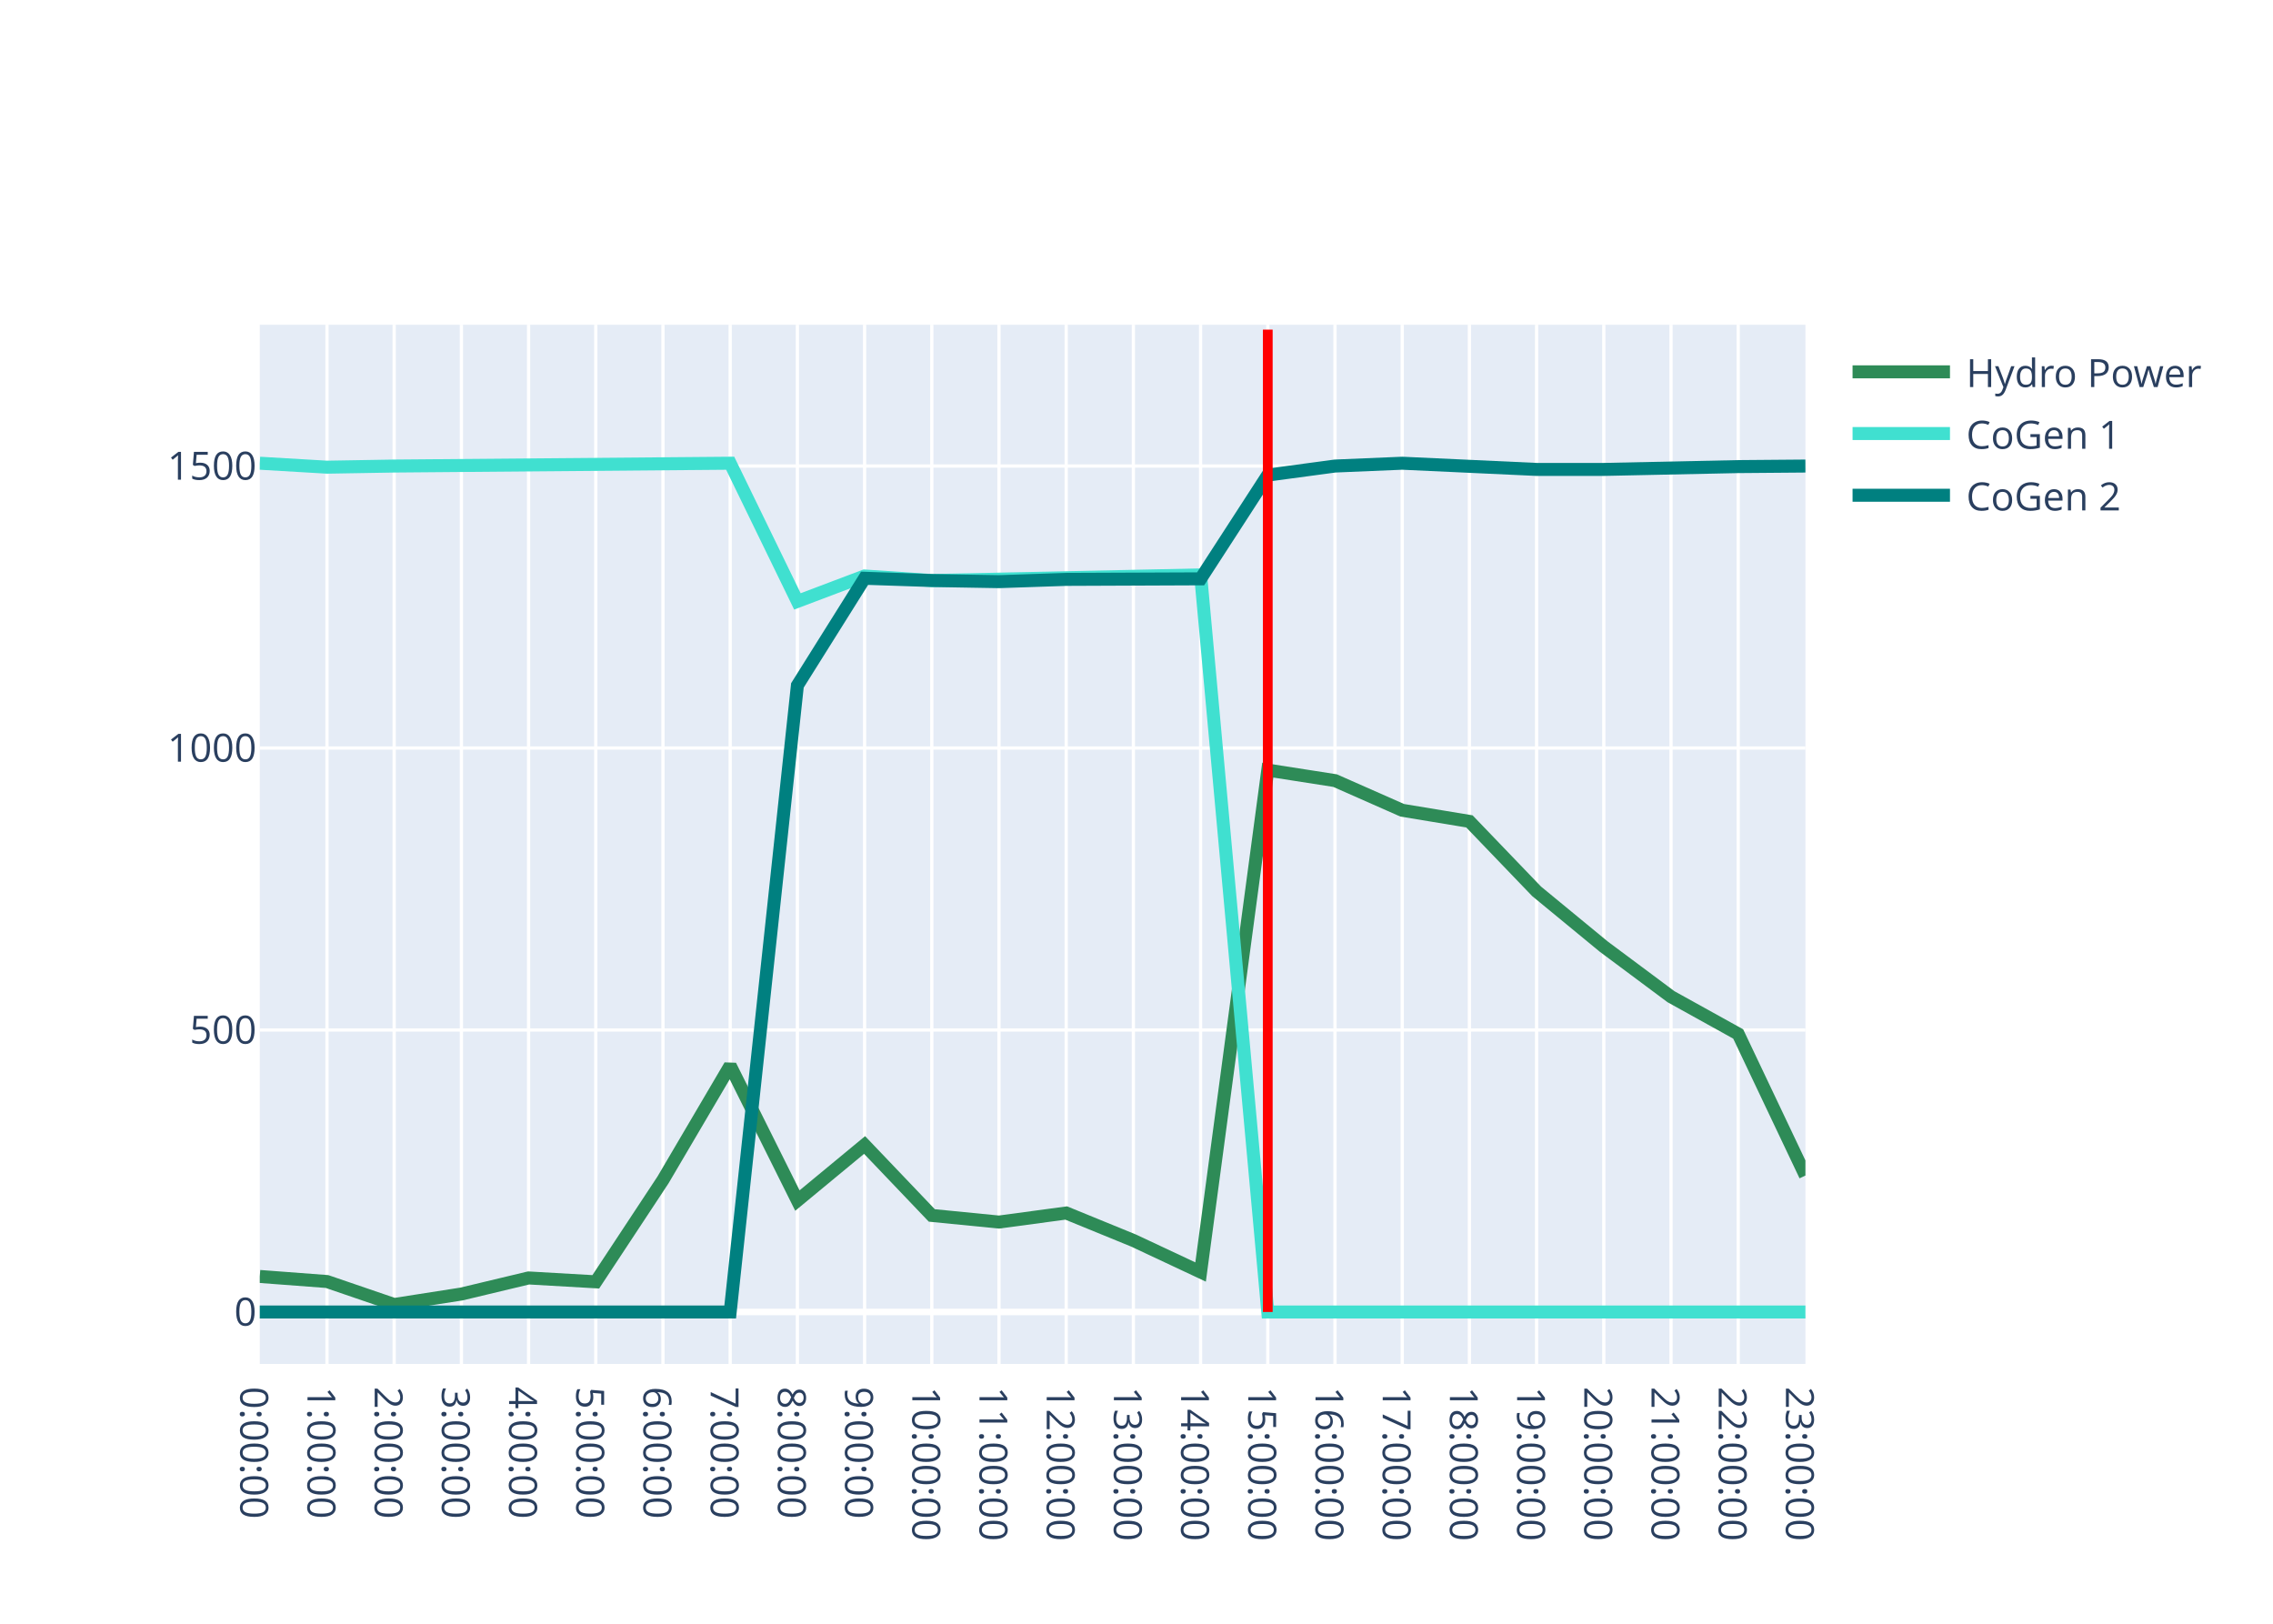
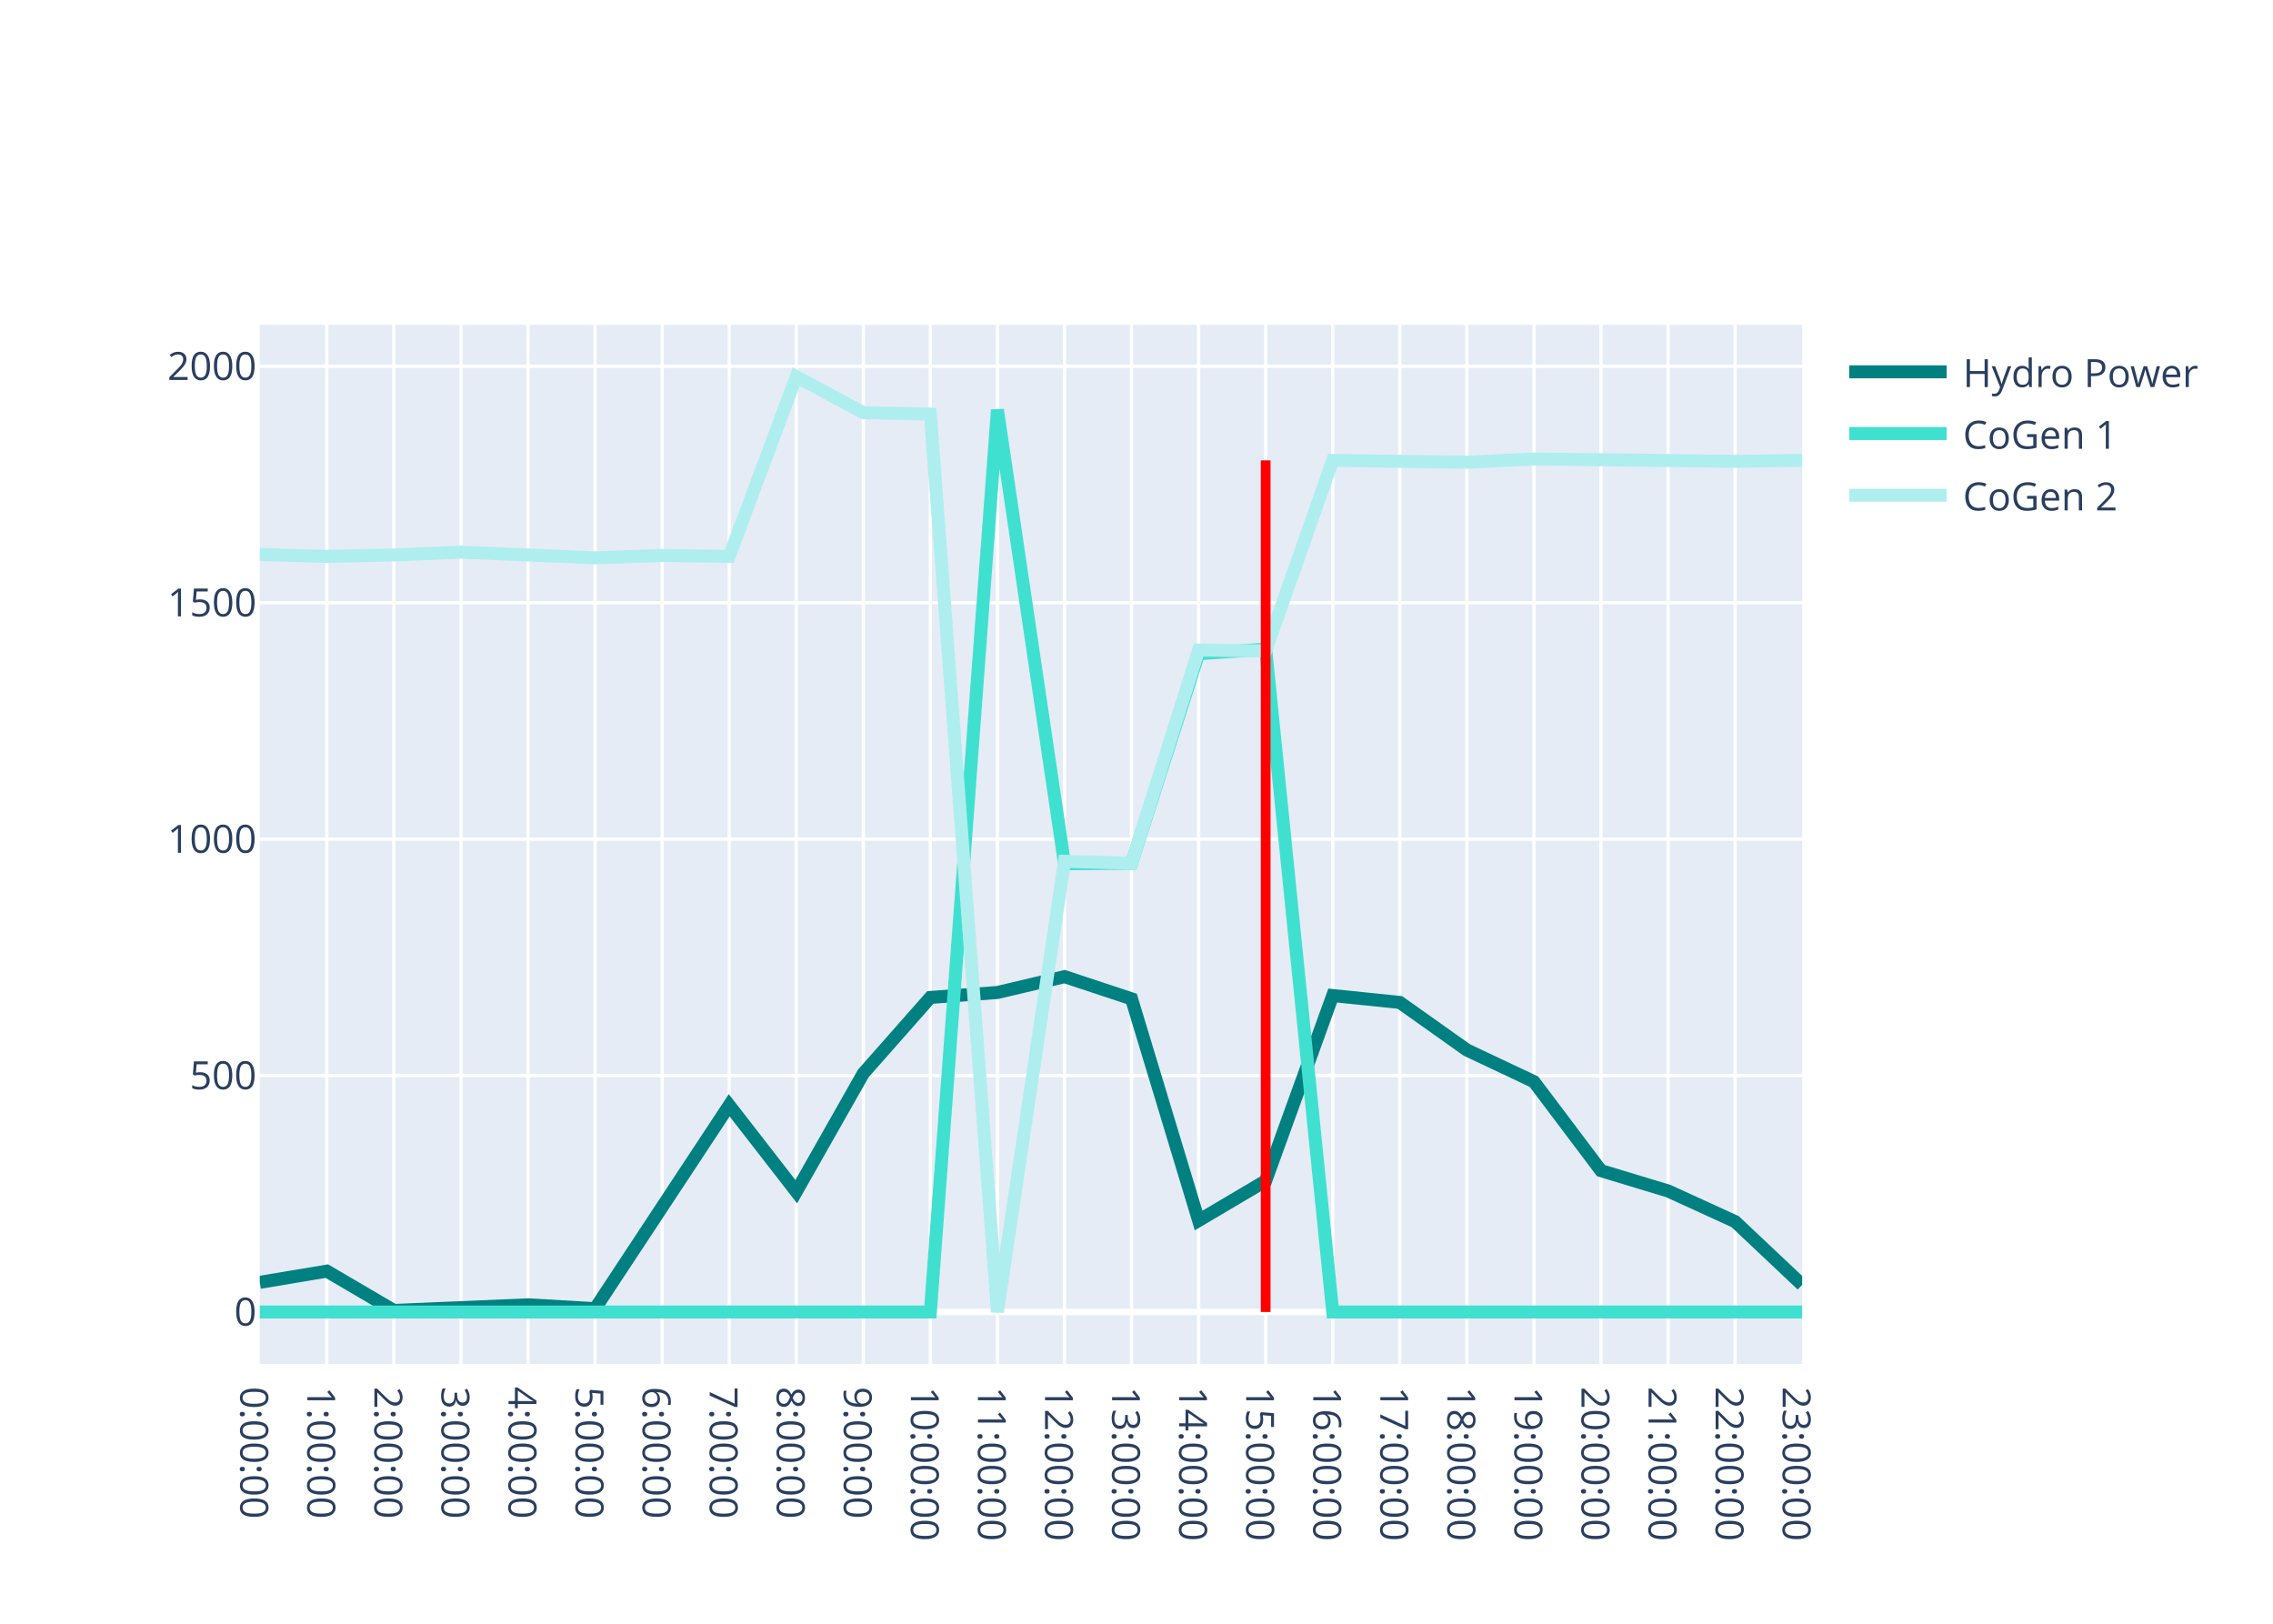
<svg xmlns="http://www.w3.org/2000/svg" class="main-svg" width="700" height="500" viewBox="0 0 700 500">
  <rect x="0" y="0" width="700" height="500" style="fill: rgb(255, 255, 255); fill-opacity: 1;" />
-   <defs id="defs-941f89">
+   <defs id="defs-ff3cdd">
    <g class="clips">
-       <clipPath id="clip941f89xyplot" class="plotclip">
-         <rect width="476" height="320" />
-       </clipPath>
-       <clipPath class="axesclip" id="clip941f89x">
-         <rect x="80" y="0" width="476" height="500" />
-       </clipPath>
-       <clipPath class="axesclip" id="clip941f89y">
+       <clipPath id="clipff3cddxyplot" class="plotclip">
+         <rect width="475" height="320" />
+       </clipPath>
+       <clipPath class="axesclip" id="clipff3cddx">
+         <rect x="80" y="0" width="475" height="500" />
+       </clipPath>
+       <clipPath class="axesclip" id="clipff3cddy">
        <rect x="0" y="100" width="700" height="320" />
      </clipPath>
-       <clipPath class="axesclip" id="clip941f89xy">
-         <rect x="80" y="100" width="476" height="320" />
+       <clipPath class="axesclip" id="clipff3cddxy">
+         <rect x="80" y="100" width="475" height="320" />
      </clipPath>
    </g>
    <g class="gradients" />
  </defs>
  <g class="bglayer">
-     <rect class="bg" x="80" y="100" width="476" height="320" style="fill: rgb(229, 236, 246); fill-opacity: 1; stroke-width: 0;" />
+     <rect class="bg" x="80" y="100" width="475" height="320" style="fill: rgb(229, 236, 246); fill-opacity: 1; stroke-width: 0;" />
  </g>
  <g class="layer-below">
    <g class="imagelayer" />
    <g class="shapelayer" />
  </g>
  <g class="cartesianlayer">
    <g class="subplot xy">
      <g class="layer-subplot">
        <g class="shapelayer" />
        <g class="imagelayer" />
      </g>
      <g class="gridlayer">
        <g class="x">
-           <path class="xgrid crisp" transform="translate(100.7,0)" d="M0,100v320" style="stroke: rgb(255, 255, 255); stroke-opacity: 1; stroke-width: 1px;" />
-           <path class="xgrid crisp" transform="translate(121.39,0)" d="M0,100v320" style="stroke: rgb(255, 255, 255); stroke-opacity: 1; stroke-width: 1px;" />
-           <path class="xgrid crisp" transform="translate(142.09,0)" d="M0,100v320" style="stroke: rgb(255, 255, 255); stroke-opacity: 1; stroke-width: 1px;" />
-           <path class="xgrid crisp" transform="translate(162.78,0)" d="M0,100v320" style="stroke: rgb(255, 255, 255); stroke-opacity: 1; stroke-width: 1px;" />
-           <path class="xgrid crisp" transform="translate(183.48,0)" d="M0,100v320" style="stroke: rgb(255, 255, 255); stroke-opacity: 1; stroke-width: 1px;" />
-           <path class="xgrid crisp" transform="translate(204.17,0)" d="M0,100v320" style="stroke: rgb(255, 255, 255); stroke-opacity: 1; stroke-width: 1px;" />
-           <path class="xgrid crisp" transform="translate(224.87,0)" d="M0,100v320" style="stroke: rgb(255, 255, 255); stroke-opacity: 1; stroke-width: 1px;" />
-           <path class="xgrid crisp" transform="translate(245.57,0)" d="M0,100v320" style="stroke: rgb(255, 255, 255); stroke-opacity: 1; stroke-width: 1px;" />
-           <path class="xgrid crisp" transform="translate(266.26,0)" d="M0,100v320" style="stroke: rgb(255, 255, 255); stroke-opacity: 1; stroke-width: 1px;" />
-           <path class="xgrid crisp" transform="translate(286.96,0)" d="M0,100v320" style="stroke: rgb(255, 255, 255); stroke-opacity: 1; stroke-width: 1px;" />
-           <path class="xgrid crisp" transform="translate(307.65,0)" d="M0,100v320" style="stroke: rgb(255, 255, 255); stroke-opacity: 1; stroke-width: 1px;" />
-           <path class="xgrid crisp" transform="translate(328.35,0)" d="M0,100v320" style="stroke: rgb(255, 255, 255); stroke-opacity: 1; stroke-width: 1px;" />
-           <path class="xgrid crisp" transform="translate(349.04,0)" d="M0,100v320" style="stroke: rgb(255, 255, 255); stroke-opacity: 1; stroke-width: 1px;" />
-           <path class="xgrid crisp" transform="translate(369.74,0)" d="M0,100v320" style="stroke: rgb(255, 255, 255); stroke-opacity: 1; stroke-width: 1px;" />
-           <path class="xgrid crisp" transform="translate(390.43,0)" d="M0,100v320" style="stroke: rgb(255, 255, 255); stroke-opacity: 1; stroke-width: 1px;" />
-           <path class="xgrid crisp" transform="translate(411.13,0)" d="M0,100v320" style="stroke: rgb(255, 255, 255); stroke-opacity: 1; stroke-width: 1px;" />
-           <path class="xgrid crisp" transform="translate(431.83,0)" d="M0,100v320" style="stroke: rgb(255, 255, 255); stroke-opacity: 1; stroke-width: 1px;" />
-           <path class="xgrid crisp" transform="translate(452.52,0)" d="M0,100v320" style="stroke: rgb(255, 255, 255); stroke-opacity: 1; stroke-width: 1px;" />
-           <path class="xgrid crisp" transform="translate(473.22,0)" d="M0,100v320" style="stroke: rgb(255, 255, 255); stroke-opacity: 1; stroke-width: 1px;" />
-           <path class="xgrid crisp" transform="translate(493.91,0)" d="M0,100v320" style="stroke: rgb(255, 255, 255); stroke-opacity: 1; stroke-width: 1px;" />
-           <path class="xgrid crisp" transform="translate(514.61,0)" d="M0,100v320" style="stroke: rgb(255, 255, 255); stroke-opacity: 1; stroke-width: 1px;" />
-           <path class="xgrid crisp" transform="translate(535.3,0)" d="M0,100v320" style="stroke: rgb(255, 255, 255); stroke-opacity: 1; stroke-width: 1px;" />
+           <path class="xgrid crisp" transform="translate(100.65,0)" d="M0,100v320" style="stroke: rgb(255, 255, 255); stroke-opacity: 1; stroke-width: 1px;" />
+           <path class="xgrid crisp" transform="translate(121.3,0)" d="M0,100v320" style="stroke: rgb(255, 255, 255); stroke-opacity: 1; stroke-width: 1px;" />
+           <path class="xgrid crisp" transform="translate(141.96,0)" d="M0,100v320" style="stroke: rgb(255, 255, 255); stroke-opacity: 1; stroke-width: 1px;" />
+           <path class="xgrid crisp" transform="translate(162.61,0)" d="M0,100v320" style="stroke: rgb(255, 255, 255); stroke-opacity: 1; stroke-width: 1px;" />
+           <path class="xgrid crisp" transform="translate(183.26,0)" d="M0,100v320" style="stroke: rgb(255, 255, 255); stroke-opacity: 1; stroke-width: 1px;" />
+           <path class="xgrid crisp" transform="translate(203.91,0)" d="M0,100v320" style="stroke: rgb(255, 255, 255); stroke-opacity: 1; stroke-width: 1px;" />
+           <path class="xgrid crisp" transform="translate(224.57,0)" d="M0,100v320" style="stroke: rgb(255, 255, 255); stroke-opacity: 1; stroke-width: 1px;" />
+           <path class="xgrid crisp" transform="translate(245.22,0)" d="M0,100v320" style="stroke: rgb(255, 255, 255); stroke-opacity: 1; stroke-width: 1px;" />
+           <path class="xgrid crisp" transform="translate(265.87,0)" d="M0,100v320" style="stroke: rgb(255, 255, 255); stroke-opacity: 1; stroke-width: 1px;" />
+           <path class="xgrid crisp" transform="translate(286.52,0)" d="M0,100v320" style="stroke: rgb(255, 255, 255); stroke-opacity: 1; stroke-width: 1px;" />
+           <path class="xgrid crisp" transform="translate(307.17,0)" d="M0,100v320" style="stroke: rgb(255, 255, 255); stroke-opacity: 1; stroke-width: 1px;" />
+           <path class="xgrid crisp" transform="translate(327.83,0)" d="M0,100v320" style="stroke: rgb(255, 255, 255); stroke-opacity: 1; stroke-width: 1px;" />
+           <path class="xgrid crisp" transform="translate(348.48,0)" d="M0,100v320" style="stroke: rgb(255, 255, 255); stroke-opacity: 1; stroke-width: 1px;" />
+           <path class="xgrid crisp" transform="translate(369.13,0)" d="M0,100v320" style="stroke: rgb(255, 255, 255); stroke-opacity: 1; stroke-width: 1px;" />
+           <path class="xgrid crisp" transform="translate(389.78,0)" d="M0,100v320" style="stroke: rgb(255, 255, 255); stroke-opacity: 1; stroke-width: 1px;" />
+           <path class="xgrid crisp" transform="translate(410.43,0)" d="M0,100v320" style="stroke: rgb(255, 255, 255); stroke-opacity: 1; stroke-width: 1px;" />
+           <path class="xgrid crisp" transform="translate(431.09,0)" d="M0,100v320" style="stroke: rgb(255, 255, 255); stroke-opacity: 1; stroke-width: 1px;" />
+           <path class="xgrid crisp" transform="translate(451.74,0)" d="M0,100v320" style="stroke: rgb(255, 255, 255); stroke-opacity: 1; stroke-width: 1px;" />
+           <path class="xgrid crisp" transform="translate(472.39,0)" d="M0,100v320" style="stroke: rgb(255, 255, 255); stroke-opacity: 1; stroke-width: 1px;" />
+           <path class="xgrid crisp" transform="translate(493.04,0)" d="M0,100v320" style="stroke: rgb(255, 255, 255); stroke-opacity: 1; stroke-width: 1px;" />
+           <path class="xgrid crisp" transform="translate(513.7,0)" d="M0,100v320" style="stroke: rgb(255, 255, 255); stroke-opacity: 1; stroke-width: 1px;" />
+           <path class="xgrid crisp" transform="translate(534.35,0)" d="M0,100v320" style="stroke: rgb(255, 255, 255); stroke-opacity: 1; stroke-width: 1px;" />
        </g>
        <g class="y">
-           <path class="ygrid crisp" transform="translate(0,317.17)" d="M80,0h476" style="stroke: rgb(255, 255, 255); stroke-opacity: 1; stroke-width: 1px;" />
-           <path class="ygrid crisp" transform="translate(0,230.34)" d="M80,0h476" style="stroke: rgb(255, 255, 255); stroke-opacity: 1; stroke-width: 1px;" />
-           <path class="ygrid crisp" transform="translate(0,143.51)" d="M80,0h476" style="stroke: rgb(255, 255, 255); stroke-opacity: 1; stroke-width: 1px;" />
+           <path class="ygrid crisp" transform="translate(0,331.2)" d="M80,0h475" style="stroke: rgb(255, 255, 255); stroke-opacity: 1; stroke-width: 1px;" />
+           <path class="ygrid crisp" transform="translate(0,258.4)" d="M80,0h475" style="stroke: rgb(255, 255, 255); stroke-opacity: 1; stroke-width: 1px;" />
+           <path class="ygrid crisp" transform="translate(0,185.6)" d="M80,0h475" style="stroke: rgb(255, 255, 255); stroke-opacity: 1; stroke-width: 1px;" />
+           <path class="ygrid crisp" transform="translate(0,112.8)" d="M80,0h475" style="stroke: rgb(255, 255, 255); stroke-opacity: 1; stroke-width: 1px;" />
        </g>
      </g>
      <g class="zerolinelayer">
-         <path class="yzl zl crisp" transform="translate(0,404)" d="M80,0h476" style="stroke: rgb(255, 255, 255); stroke-opacity: 1; stroke-width: 2px;" />
+         <path class="yzl zl crisp" transform="translate(0,404)" d="M80,0h475" style="stroke: rgb(255, 255, 255); stroke-opacity: 1; stroke-width: 2px;" />
      </g>
      <path class="xlines-below" />
      <path class="ylines-below" />
      <g class="overlines-below" />
      <g class="xaxislayer-below" />
      <g class="yaxislayer-below" />
      <g class="overaxes-below" />
-       <g class="plot" transform="translate(80, 100)" clip-path="url('#clip941f89xyplot')">
+       <g class="plot" transform="translate(80, 100)" clip-path="url('#clipff3cddxyplot')">
        <g class="scatterlayer mlayer">
-           <g class="trace scatter tracee42dea" style="stroke-miterlimit: 2; opacity: 1;">
+           <g class="trace scatter trace6982eb" style="stroke-miterlimit: 2; opacity: 1;">
            <g class="fills" />
            <g class="errorbars" />
            <g class="lines">
-               <path class="js-line" d="M0,293.06L20.7,294.62L41.39,301.7L62.09,298.47L82.78,293.52L103.48,294.71L124.17,263.35L144.87,228.15L165.57,269.69L186.26,252.58L206.96,274.27L227.65,276.31L248.35,273.52L269.04,281.98L289.74,291.69L310.43,137.14L331.13,140.37L351.83,149.51L372.52,152.93L393.22,174.47L413.91,191.5L434.61,206.92L455.3,218.39L476,261.99" style="vector-effect: non-scaling-stroke; fill: none; stroke: rgb(46, 139, 87); stroke-opacity: 1; stroke-width: 4px; opacity: 1;" />
+               <path class="js-line" d="M0,294.87L20.65,291.42L41.3,303.53L82.61,301.79L103.26,302.98L144.57,240.35L165.22,266.96L185.87,230.53L206.52,207.14L227.17,205.62L247.83,200.74L268.48,207.57L289.13,275.84L309.78,263.62L330.43,206.56L351.09,208.68L371.74,223.33L392.39,233.08L413.04,260.48L433.7,266.73L454.35,276.17L475,295.64" style="vector-effect: non-scaling-stroke; fill: none; stroke: rgb(0, 128, 128); stroke-opacity: 1; stroke-width: 4px; opacity: 1;" />
            </g>
            <g class="points" />
            <g class="text" />
          </g>
-           <g class="trace scatter trace2b5b65" style="stroke-miterlimit: 2; opacity: 1;">
+           <g class="trace scatter trace56d8f9" style="stroke-miterlimit: 2; opacity: 1;">
            <g class="fills" />
            <g class="errorbars" />
            <g class="lines">
-               <path class="js-line" d="M0,42.64L20.7,43.86L41.39,43.51L144.87,42.64L165.57,85.19L186.26,77.37L206.96,78.76L289.74,77.03L310.43,304L476,304" style="vector-effect: non-scaling-stroke; fill: none; stroke: rgb(64, 224, 208); stroke-opacity: 1; stroke-width: 4px; opacity: 1;" />
+               <path class="js-line" d="M0,304L206.52,304L227.17,26.19L247.83,165.97L268.48,165.82L289.13,101.32L309.78,99.87L330.43,304L351.09,304L475,304" style="vector-effect: non-scaling-stroke; fill: none; stroke: rgb(64, 224, 208); stroke-opacity: 1; stroke-width: 4px; opacity: 1;" />
            </g>
            <g class="points" />
            <g class="text" />
          </g>
-           <g class="trace scatter traceda4a21" style="stroke-miterlimit: 2; opacity: 1;">
+           <g class="trace scatter tracefd08be" style="stroke-miterlimit: 2; opacity: 1;">
            <g class="fills" />
            <g class="errorbars" />
            <g class="lines">
-               <path class="js-line" d="M0,304L144.87,304L165.57,111.06L186.26,78.07L206.96,78.76L227.65,79.11L248.35,78.41L289.74,78.24L310.43,46.29L331.13,43.51L351.83,42.64L393.22,44.55L413.91,44.55L455.3,43.68L476,43.51" style="vector-effect: non-scaling-stroke; fill: none; stroke: rgb(0, 128, 128); stroke-opacity: 1; stroke-width: 4px; opacity: 1;" />
+               <path class="js-line" d="M0,70.75L20.65,71.33L41.3,70.89L61.96,70.02L82.61,70.89L103.26,71.77L123.91,71.04L144.57,71.33L165.22,16L185.87,27.07L206.52,27.5L227.17,304L247.83,165.24L268.48,165.82L289.13,100.16L309.78,100.45L330.43,41.77L371.74,42.35L392.39,41.33L454.35,42.06L475,41.77" style="vector-effect: non-scaling-stroke; fill: none; stroke: rgb(175, 238, 238); stroke-opacity: 1; stroke-width: 4px; opacity: 1;" />
            </g>
            <g class="points" />
            <g class="text" />
          </g>
        </g>
      </g>
      <g class="overplot" />
      <path class="xlines-above crisp" d="M0,0" style="fill: none;" />
      <path class="ylines-above crisp" d="M0,0" style="fill: none;" />
      <g class="overlines-above" />
      <g class="xaxislayer-above">
        <g class="xtick">
          <text text-anchor="start" x="0" y="433" transform="translate(80,0) rotate(90,0,427)" style="font-family: 'Open Sans', verdana, arial, sans-serif; font-size: 12px; fill: rgb(42, 63, 95); fill-opacity: 1; white-space: pre;">0:00:00</text>
        </g>
        <g class="xtick">
-           <text text-anchor="start" x="0" y="433" transform="translate(100.7,0) rotate(90,0,427)" style="font-family: 'Open Sans', verdana, arial, sans-serif; font-size: 12px; fill: rgb(42, 63, 95); fill-opacity: 1; white-space: pre;">1:00:00</text>
-         </g>
-         <g class="xtick">
-           <text text-anchor="start" x="0" y="433" transform="translate(121.39,0) rotate(90,0,427)" style="font-family: 'Open Sans', verdana, arial, sans-serif; font-size: 12px; fill: rgb(42, 63, 95); fill-opacity: 1; white-space: pre;">2:00:00</text>
-         </g>
-         <g class="xtick">
-           <text text-anchor="start" x="0" y="433" transform="translate(142.09,0) rotate(90,0,427)" style="font-family: 'Open Sans', verdana, arial, sans-serif; font-size: 12px; fill: rgb(42, 63, 95); fill-opacity: 1; white-space: pre;">3:00:00</text>
-         </g>
-         <g class="xtick">
-           <text text-anchor="start" x="0" y="433" transform="translate(162.78,0) rotate(90,0,427)" style="font-family: 'Open Sans', verdana, arial, sans-serif; font-size: 12px; fill: rgb(42, 63, 95); fill-opacity: 1; white-space: pre;">4:00:00</text>
-         </g>
-         <g class="xtick">
-           <text text-anchor="start" x="0" y="433" transform="translate(183.48,0) rotate(90,0,427)" style="font-family: 'Open Sans', verdana, arial, sans-serif; font-size: 12px; fill: rgb(42, 63, 95); fill-opacity: 1; white-space: pre;">5:00:00</text>
-         </g>
-         <g class="xtick">
-           <text text-anchor="start" x="0" y="433" transform="translate(204.17,0) rotate(90,0,427)" style="font-family: 'Open Sans', verdana, arial, sans-serif; font-size: 12px; fill: rgb(42, 63, 95); fill-opacity: 1; white-space: pre;">6:00:00</text>
-         </g>
-         <g class="xtick">
-           <text text-anchor="start" x="0" y="433" transform="translate(224.87,0) rotate(90,0,427)" style="font-family: 'Open Sans', verdana, arial, sans-serif; font-size: 12px; fill: rgb(42, 63, 95); fill-opacity: 1; white-space: pre;">7:00:00</text>
-         </g>
-         <g class="xtick">
-           <text text-anchor="start" x="0" y="433" transform="translate(245.57,0) rotate(90,0,427)" style="font-family: 'Open Sans', verdana, arial, sans-serif; font-size: 12px; fill: rgb(42, 63, 95); fill-opacity: 1; white-space: pre;">8:00:00</text>
-         </g>
-         <g class="xtick">
-           <text text-anchor="start" x="0" y="433" transform="translate(266.26,0) rotate(90,0,427)" style="font-family: 'Open Sans', verdana, arial, sans-serif; font-size: 12px; fill: rgb(42, 63, 95); fill-opacity: 1; white-space: pre;">9:00:00</text>
-         </g>
-         <g class="xtick">
-           <text text-anchor="start" x="0" y="433" transform="translate(286.96,0) rotate(90,0,427)" style="font-family: 'Open Sans', verdana, arial, sans-serif; font-size: 12px; fill: rgb(42, 63, 95); fill-opacity: 1; white-space: pre;">10:00:00</text>
-         </g>
-         <g class="xtick">
-           <text text-anchor="start" x="0" y="433" transform="translate(307.65,0) rotate(90,0,427)" style="font-family: 'Open Sans', verdana, arial, sans-serif; font-size: 12px; fill: rgb(42, 63, 95); fill-opacity: 1; white-space: pre;">11:00:00</text>
-         </g>
-         <g class="xtick">
-           <text text-anchor="start" x="0" y="433" transform="translate(328.35,0) rotate(90,0,427)" style="font-family: 'Open Sans', verdana, arial, sans-serif; font-size: 12px; fill: rgb(42, 63, 95); fill-opacity: 1; white-space: pre;">12:00:00</text>
-         </g>
-         <g class="xtick">
-           <text text-anchor="start" x="0" y="433" transform="translate(349.04,0) rotate(90,0,427)" style="font-family: 'Open Sans', verdana, arial, sans-serif; font-size: 12px; fill: rgb(42, 63, 95); fill-opacity: 1; white-space: pre;">13:00:00</text>
-         </g>
-         <g class="xtick">
-           <text text-anchor="start" x="0" y="433" transform="translate(369.74,0) rotate(90,0,427)" style="font-family: 'Open Sans', verdana, arial, sans-serif; font-size: 12px; fill: rgb(42, 63, 95); fill-opacity: 1; white-space: pre;">14:00:00</text>
-         </g>
-         <g class="xtick">
-           <text text-anchor="start" x="0" y="433" transform="translate(390.43,0) rotate(90,0,427)" style="font-family: 'Open Sans', verdana, arial, sans-serif; font-size: 12px; fill: rgb(42, 63, 95); fill-opacity: 1; white-space: pre;">15:00:00</text>
-         </g>
-         <g class="xtick">
-           <text text-anchor="start" x="0" y="433" transform="translate(411.13,0) rotate(90,0,427)" style="font-family: 'Open Sans', verdana, arial, sans-serif; font-size: 12px; fill: rgb(42, 63, 95); fill-opacity: 1; white-space: pre;">16:00:00</text>
-         </g>
-         <g class="xtick">
-           <text text-anchor="start" x="0" y="433" transform="translate(431.83,0) rotate(90,0,427)" style="font-family: 'Open Sans', verdana, arial, sans-serif; font-size: 12px; fill: rgb(42, 63, 95); fill-opacity: 1; white-space: pre;">17:00:00</text>
-         </g>
-         <g class="xtick">
-           <text text-anchor="start" x="0" y="433" transform="translate(452.52,0) rotate(90,0,427)" style="font-family: 'Open Sans', verdana, arial, sans-serif; font-size: 12px; fill: rgb(42, 63, 95); fill-opacity: 1; white-space: pre;">18:00:00</text>
-         </g>
-         <g class="xtick">
-           <text text-anchor="start" x="0" y="433" transform="translate(473.22,0) rotate(90,0,427)" style="font-family: 'Open Sans', verdana, arial, sans-serif; font-size: 12px; fill: rgb(42, 63, 95); fill-opacity: 1; white-space: pre;">19:00:00</text>
-         </g>
-         <g class="xtick">
-           <text text-anchor="start" x="0" y="433" transform="translate(493.91,0) rotate(90,0,427)" style="font-family: 'Open Sans', verdana, arial, sans-serif; font-size: 12px; fill: rgb(42, 63, 95); fill-opacity: 1; white-space: pre;">20:00:00</text>
-         </g>
-         <g class="xtick">
-           <text text-anchor="start" x="0" y="433" transform="translate(514.61,0) rotate(90,0,427)" style="font-family: 'Open Sans', verdana, arial, sans-serif; font-size: 12px; fill: rgb(42, 63, 95); fill-opacity: 1; white-space: pre;">21:00:00</text>
-         </g>
-         <g class="xtick">
-           <text text-anchor="start" x="0" y="433" transform="translate(535.3,0) rotate(90,0,427)" style="font-family: 'Open Sans', verdana, arial, sans-serif; font-size: 12px; fill: rgb(42, 63, 95); fill-opacity: 1; white-space: pre;">22:00:00</text>
-         </g>
-         <g class="xtick">
-           <text text-anchor="start" x="0" y="433" transform="translate(556,0) rotate(90,0,427)" style="font-family: 'Open Sans', verdana, arial, sans-serif; font-size: 12px; fill: rgb(42, 63, 95); fill-opacity: 1; white-space: pre;">23:00:00</text>
+           <text text-anchor="start" x="0" y="433" transform="translate(100.65,0) rotate(90,0,427)" style="font-family: 'Open Sans', verdana, arial, sans-serif; font-size: 12px; fill: rgb(42, 63, 95); fill-opacity: 1; white-space: pre;">1:00:00</text>
+         </g>
+         <g class="xtick">
+           <text text-anchor="start" x="0" y="433" transform="translate(121.3,0) rotate(90,0,427)" style="font-family: 'Open Sans', verdana, arial, sans-serif; font-size: 12px; fill: rgb(42, 63, 95); fill-opacity: 1; white-space: pre;">2:00:00</text>
+         </g>
+         <g class="xtick">
+           <text text-anchor="start" x="0" y="433" transform="translate(141.96,0) rotate(90,0,427)" style="font-family: 'Open Sans', verdana, arial, sans-serif; font-size: 12px; fill: rgb(42, 63, 95); fill-opacity: 1; white-space: pre;">3:00:00</text>
+         </g>
+         <g class="xtick">
+           <text text-anchor="start" x="0" y="433" transform="translate(162.61,0) rotate(90,0,427)" style="font-family: 'Open Sans', verdana, arial, sans-serif; font-size: 12px; fill: rgb(42, 63, 95); fill-opacity: 1; white-space: pre;">4:00:00</text>
+         </g>
+         <g class="xtick">
+           <text text-anchor="start" x="0" y="433" transform="translate(183.26,0) rotate(90,0,427)" style="font-family: 'Open Sans', verdana, arial, sans-serif; font-size: 12px; fill: rgb(42, 63, 95); fill-opacity: 1; white-space: pre;">5:00:00</text>
+         </g>
+         <g class="xtick">
+           <text text-anchor="start" x="0" y="433" transform="translate(203.91,0) rotate(90,0,427)" style="font-family: 'Open Sans', verdana, arial, sans-serif; font-size: 12px; fill: rgb(42, 63, 95); fill-opacity: 1; white-space: pre;">6:00:00</text>
+         </g>
+         <g class="xtick">
+           <text text-anchor="start" x="0" y="433" transform="translate(224.57,0) rotate(90,0,427)" style="font-family: 'Open Sans', verdana, arial, sans-serif; font-size: 12px; fill: rgb(42, 63, 95); fill-opacity: 1; white-space: pre;">7:00:00</text>
+         </g>
+         <g class="xtick">
+           <text text-anchor="start" x="0" y="433" transform="translate(245.22,0) rotate(90,0,427)" style="font-family: 'Open Sans', verdana, arial, sans-serif; font-size: 12px; fill: rgb(42, 63, 95); fill-opacity: 1; white-space: pre;">8:00:00</text>
+         </g>
+         <g class="xtick">
+           <text text-anchor="start" x="0" y="433" transform="translate(265.87,0) rotate(90,0,427)" style="font-family: 'Open Sans', verdana, arial, sans-serif; font-size: 12px; fill: rgb(42, 63, 95); fill-opacity: 1; white-space: pre;">9:00:00</text>
+         </g>
+         <g class="xtick">
+           <text text-anchor="start" x="0" y="433" transform="translate(286.52,0) rotate(90,0,427)" style="font-family: 'Open Sans', verdana, arial, sans-serif; font-size: 12px; fill: rgb(42, 63, 95); fill-opacity: 1; white-space: pre;">10:00:00</text>
+         </g>
+         <g class="xtick">
+           <text text-anchor="start" x="0" y="433" transform="translate(307.17,0) rotate(90,0,427)" style="font-family: 'Open Sans', verdana, arial, sans-serif; font-size: 12px; fill: rgb(42, 63, 95); fill-opacity: 1; white-space: pre;">11:00:00</text>
+         </g>
+         <g class="xtick">
+           <text text-anchor="start" x="0" y="433" transform="translate(327.83,0) rotate(90,0,427)" style="font-family: 'Open Sans', verdana, arial, sans-serif; font-size: 12px; fill: rgb(42, 63, 95); fill-opacity: 1; white-space: pre;">12:00:00</text>
+         </g>
+         <g class="xtick">
+           <text text-anchor="start" x="0" y="433" transform="translate(348.48,0) rotate(90,0,427)" style="font-family: 'Open Sans', verdana, arial, sans-serif; font-size: 12px; fill: rgb(42, 63, 95); fill-opacity: 1; white-space: pre;">13:00:00</text>
+         </g>
+         <g class="xtick">
+           <text text-anchor="start" x="0" y="433" transform="translate(369.13,0) rotate(90,0,427)" style="font-family: 'Open Sans', verdana, arial, sans-serif; font-size: 12px; fill: rgb(42, 63, 95); fill-opacity: 1; white-space: pre;">14:00:00</text>
+         </g>
+         <g class="xtick">
+           <text text-anchor="start" x="0" y="433" transform="translate(389.78,0) rotate(90,0,427)" style="font-family: 'Open Sans', verdana, arial, sans-serif; font-size: 12px; fill: rgb(42, 63, 95); fill-opacity: 1; white-space: pre;">15:00:00</text>
+         </g>
+         <g class="xtick">
+           <text text-anchor="start" x="0" y="433" transform="translate(410.43,0) rotate(90,0,427)" style="font-family: 'Open Sans', verdana, arial, sans-serif; font-size: 12px; fill: rgb(42, 63, 95); fill-opacity: 1; white-space: pre;">16:00:00</text>
+         </g>
+         <g class="xtick">
+           <text text-anchor="start" x="0" y="433" transform="translate(431.09,0) rotate(90,0,427)" style="font-family: 'Open Sans', verdana, arial, sans-serif; font-size: 12px; fill: rgb(42, 63, 95); fill-opacity: 1; white-space: pre;">17:00:00</text>
+         </g>
+         <g class="xtick">
+           <text text-anchor="start" x="0" y="433" transform="translate(451.74,0) rotate(90,0,427)" style="font-family: 'Open Sans', verdana, arial, sans-serif; font-size: 12px; fill: rgb(42, 63, 95); fill-opacity: 1; white-space: pre;">18:00:00</text>
+         </g>
+         <g class="xtick">
+           <text text-anchor="start" x="0" y="433" transform="translate(472.39,0) rotate(90,0,427)" style="font-family: 'Open Sans', verdana, arial, sans-serif; font-size: 12px; fill: rgb(42, 63, 95); fill-opacity: 1; white-space: pre;">19:00:00</text>
+         </g>
+         <g class="xtick">
+           <text text-anchor="start" x="0" y="433" transform="translate(493.04,0) rotate(90,0,427)" style="font-family: 'Open Sans', verdana, arial, sans-serif; font-size: 12px; fill: rgb(42, 63, 95); fill-opacity: 1; white-space: pre;">20:00:00</text>
+         </g>
+         <g class="xtick">
+           <text text-anchor="start" x="0" y="433" transform="translate(513.7,0) rotate(90,0,427)" style="font-family: 'Open Sans', verdana, arial, sans-serif; font-size: 12px; fill: rgb(42, 63, 95); fill-opacity: 1; white-space: pre;">21:00:00</text>
+         </g>
+         <g class="xtick">
+           <text text-anchor="start" x="0" y="433" transform="translate(534.35,0) rotate(90,0,427)" style="font-family: 'Open Sans', verdana, arial, sans-serif; font-size: 12px; fill: rgb(42, 63, 95); fill-opacity: 1; white-space: pre;">22:00:00</text>
+         </g>
+         <g class="xtick">
+           <text text-anchor="start" x="0" y="433" transform="translate(555,0) rotate(90,0,427)" style="font-family: 'Open Sans', verdana, arial, sans-serif; font-size: 12px; fill: rgb(42, 63, 95); fill-opacity: 1; white-space: pre;">23:00:00</text>
        </g>
      </g>
      <g class="yaxislayer-above">
        <g class="ytick">
          <text text-anchor="end" x="79" y="4.2" transform="translate(0,404)" style="font-family: 'Open Sans', verdana, arial, sans-serif; font-size: 12px; fill: rgb(42, 63, 95); fill-opacity: 1; white-space: pre;">0</text>
        </g>
        <g class="ytick">
-           <text text-anchor="end" x="79" y="4.2" transform="translate(0,317.17)" style="font-family: 'Open Sans', verdana, arial, sans-serif; font-size: 12px; fill: rgb(42, 63, 95); fill-opacity: 1; white-space: pre;">500</text>
-         </g>
-         <g class="ytick">
-           <text text-anchor="end" x="79" y="4.2" transform="translate(0,230.34)" style="font-family: 'Open Sans', verdana, arial, sans-serif; font-size: 12px; fill: rgb(42, 63, 95); fill-opacity: 1; white-space: pre;">1000</text>
-         </g>
-         <g class="ytick">
-           <text text-anchor="end" x="79" y="4.2" transform="translate(0,143.51)" style="font-family: 'Open Sans', verdana, arial, sans-serif; font-size: 12px; fill: rgb(42, 63, 95); fill-opacity: 1; white-space: pre;">1500</text>
+           <text text-anchor="end" x="79" y="4.2" transform="translate(0,331.2)" style="font-family: 'Open Sans', verdana, arial, sans-serif; font-size: 12px; fill: rgb(42, 63, 95); fill-opacity: 1; white-space: pre;">500</text>
+         </g>
+         <g class="ytick">
+           <text text-anchor="end" x="79" y="4.2" transform="translate(0,258.4)" style="font-family: 'Open Sans', verdana, arial, sans-serif; font-size: 12px; fill: rgb(42, 63, 95); fill-opacity: 1; white-space: pre;">1000</text>
+         </g>
+         <g class="ytick">
+           <text text-anchor="end" x="79" y="4.2" transform="translate(0,185.6)" style="font-family: 'Open Sans', verdana, arial, sans-serif; font-size: 12px; fill: rgb(42, 63, 95); fill-opacity: 1; white-space: pre;">1500</text>
+         </g>
+         <g class="ytick">
+           <text text-anchor="end" x="79" y="4.2" transform="translate(0,112.8)" style="font-family: 'Open Sans', verdana, arial, sans-serif; font-size: 12px; fill: rgb(42, 63, 95); fill-opacity: 1; white-space: pre;">2000</text>
        </g>
      </g>
      <g class="overaxes-above" />
    </g>
  </g>
  <g class="polarlayer" />
  <g class="ternarylayer" />
  <g class="geolayer" />
  <g class="funnelarealayer" />
  <g class="pielayer" />
  <g class="treemaplayer" />
  <g class="sunburstlayer" />
  <g class="glimages" />
-   <defs id="topdefs-941f89">
+   <defs id="topdefs-ff3cdd">
    <g class="clips" />
-     <clipPath id="legend941f89">
-       <rect width="122" height="67" x="0" y="0" />
+     <clipPath id="legendff3cdd">
+       <rect width="123" height="67" x="0" y="0" />
    </clipPath>
  </defs>
  <g class="layer-above">
    <g class="imagelayer" />
    <g class="shapelayer">
-       <path data-index="0" fill-rule="evenodd" d="M390.43,404L390.43,101.5" clip-path="url('#clip941f89xy')" style="opacity: 1; stroke: rgb(255, 0, 0); stroke-opacity: 1; fill: rgb(0, 0, 0); fill-opacity: 0; stroke-width: 3px;" />
+       <path data-index="0" fill-rule="evenodd" d="M389.78,404L389.78,141.77" clip-path="url('#clipff3cddxy')" style="opacity: 1; stroke: rgb(255, 0, 0); stroke-opacity: 1; fill: rgb(0, 0, 0); fill-opacity: 0; stroke-width: 3px;" />
    </g>
  </g>
  <g class="infolayer">
-     <g class="legend" pointer-events="all" transform="translate(565.52, 100)">
-       <rect class="bg" shape-rendering="crispEdges" width="122" height="67" x="0" y="0" style="stroke: rgb(68, 68, 68); stroke-opacity: 1; fill: rgb(255, 255, 255); fill-opacity: 1; stroke-width: 0px;" />
-       <g class="scrollbox" transform="translate(0, 0)" clip-path="url('#legend941f89')">
+     <g class="legend" pointer-events="all" transform="translate(564.5, 100)">
+       <rect class="bg" shape-rendering="crispEdges" width="123" height="67" x="0" y="0" style="stroke: rgb(68, 68, 68); stroke-opacity: 1; fill: rgb(255, 255, 255); fill-opacity: 1; stroke-width: 0px;" />
+       <g class="scrollbox" transform="translate(0, 0)" clip-path="url('#legendff3cdd')">
        <g class="groups">
          <g class="traces" transform="translate(0, 14.5)" style="opacity: 1;">
            <text class="legendtext user-select-none" text-anchor="start" x="40" y="4.68" style="font-family: 'Open Sans', verdana, arial, sans-serif; font-size: 12px; fill: rgb(42, 63, 95); fill-opacity: 1; white-space: pre;">Hydro Power</text>
            <g class="layers" style="opacity: 1;">
              <g class="legendfill" />
              <g class="legendlines">
-                 <path class="js-line" d="M5,0h30" style="fill: none; stroke: rgb(46, 139, 87); stroke-opacity: 1; stroke-width: 4px;" />
+                 <path class="js-line" d="M5,0h30" style="fill: none; stroke: rgb(0, 128, 128); stroke-opacity: 1; stroke-width: 4px;" />
              </g>
              <g class="legendsymbols">
                <g class="legendpoints" />
              </g>
            </g>
-             <rect class="legendtoggle" pointer-events="all" x="0" y="-9.5" width="116.688" height="19" style="cursor: pointer; fill: rgb(0, 0, 0); fill-opacity: 0;" />
+             <rect class="legendtoggle" pointer-events="all" x="0" y="-9.5" width="117.344" height="19" style="cursor: pointer; fill: rgb(0, 0, 0); fill-opacity: 0;" />
          </g>
          <g class="traces" transform="translate(0, 33.5)" style="opacity: 1;">
            <text class="legendtext user-select-none" text-anchor="start" x="40" y="4.68" style="font-family: 'Open Sans', verdana, arial, sans-serif; font-size: 12px; fill: rgb(42, 63, 95); fill-opacity: 1; white-space: pre;">CoGen 1</text>
            <g class="layers" style="opacity: 1;">
              <g class="legendfill" />
              <g class="legendlines">
                <path class="js-line" d="M5,0h30" style="fill: none; stroke: rgb(64, 224, 208); stroke-opacity: 1; stroke-width: 4px;" />
              </g>
              <g class="legendsymbols">
                <g class="legendpoints" />
              </g>
            </g>
-             <rect class="legendtoggle" pointer-events="all" x="0" y="-9.5" width="116.688" height="19" style="cursor: pointer; fill: rgb(0, 0, 0); fill-opacity: 0;" />
+             <rect class="legendtoggle" pointer-events="all" x="0" y="-9.5" width="117.344" height="19" style="cursor: pointer; fill: rgb(0, 0, 0); fill-opacity: 0;" />
          </g>
          <g class="traces" transform="translate(0, 52.5)" style="opacity: 1;">
            <text class="legendtext user-select-none" text-anchor="start" x="40" y="4.68" style="font-family: 'Open Sans', verdana, arial, sans-serif; font-size: 12px; fill: rgb(42, 63, 95); fill-opacity: 1; white-space: pre;">CoGen 2</text>
            <g class="layers" style="opacity: 1;">
              <g class="legendfill" />
              <g class="legendlines">
-                 <path class="js-line" d="M5,0h30" style="fill: none; stroke: rgb(0, 128, 128); stroke-opacity: 1; stroke-width: 4px;" />
+                 <path class="js-line" d="M5,0h30" style="fill: none; stroke: rgb(175, 238, 238); stroke-opacity: 1; stroke-width: 4px;" />
              </g>
              <g class="legendsymbols">
                <g class="legendpoints" />
              </g>
            </g>
-             <rect class="legendtoggle" pointer-events="all" x="0" y="-9.5" width="116.688" height="19" style="cursor: pointer; fill: rgb(0, 0, 0); fill-opacity: 0;" />
+             <rect class="legendtoggle" pointer-events="all" x="0" y="-9.5" width="117.344" height="19" style="cursor: pointer; fill: rgb(0, 0, 0); fill-opacity: 0;" />
          </g>
        </g>
      </g>
      <rect class="scrollbar" rx="20" ry="3" width="0" height="0" x="0" y="0" style="fill: rgb(128, 139, 164); fill-opacity: 1;" />
    </g>
    <g class="g-gtitle" />
    <g class="g-xtitle" />
    <g class="g-ytitle" />
  </g>
</svg>
